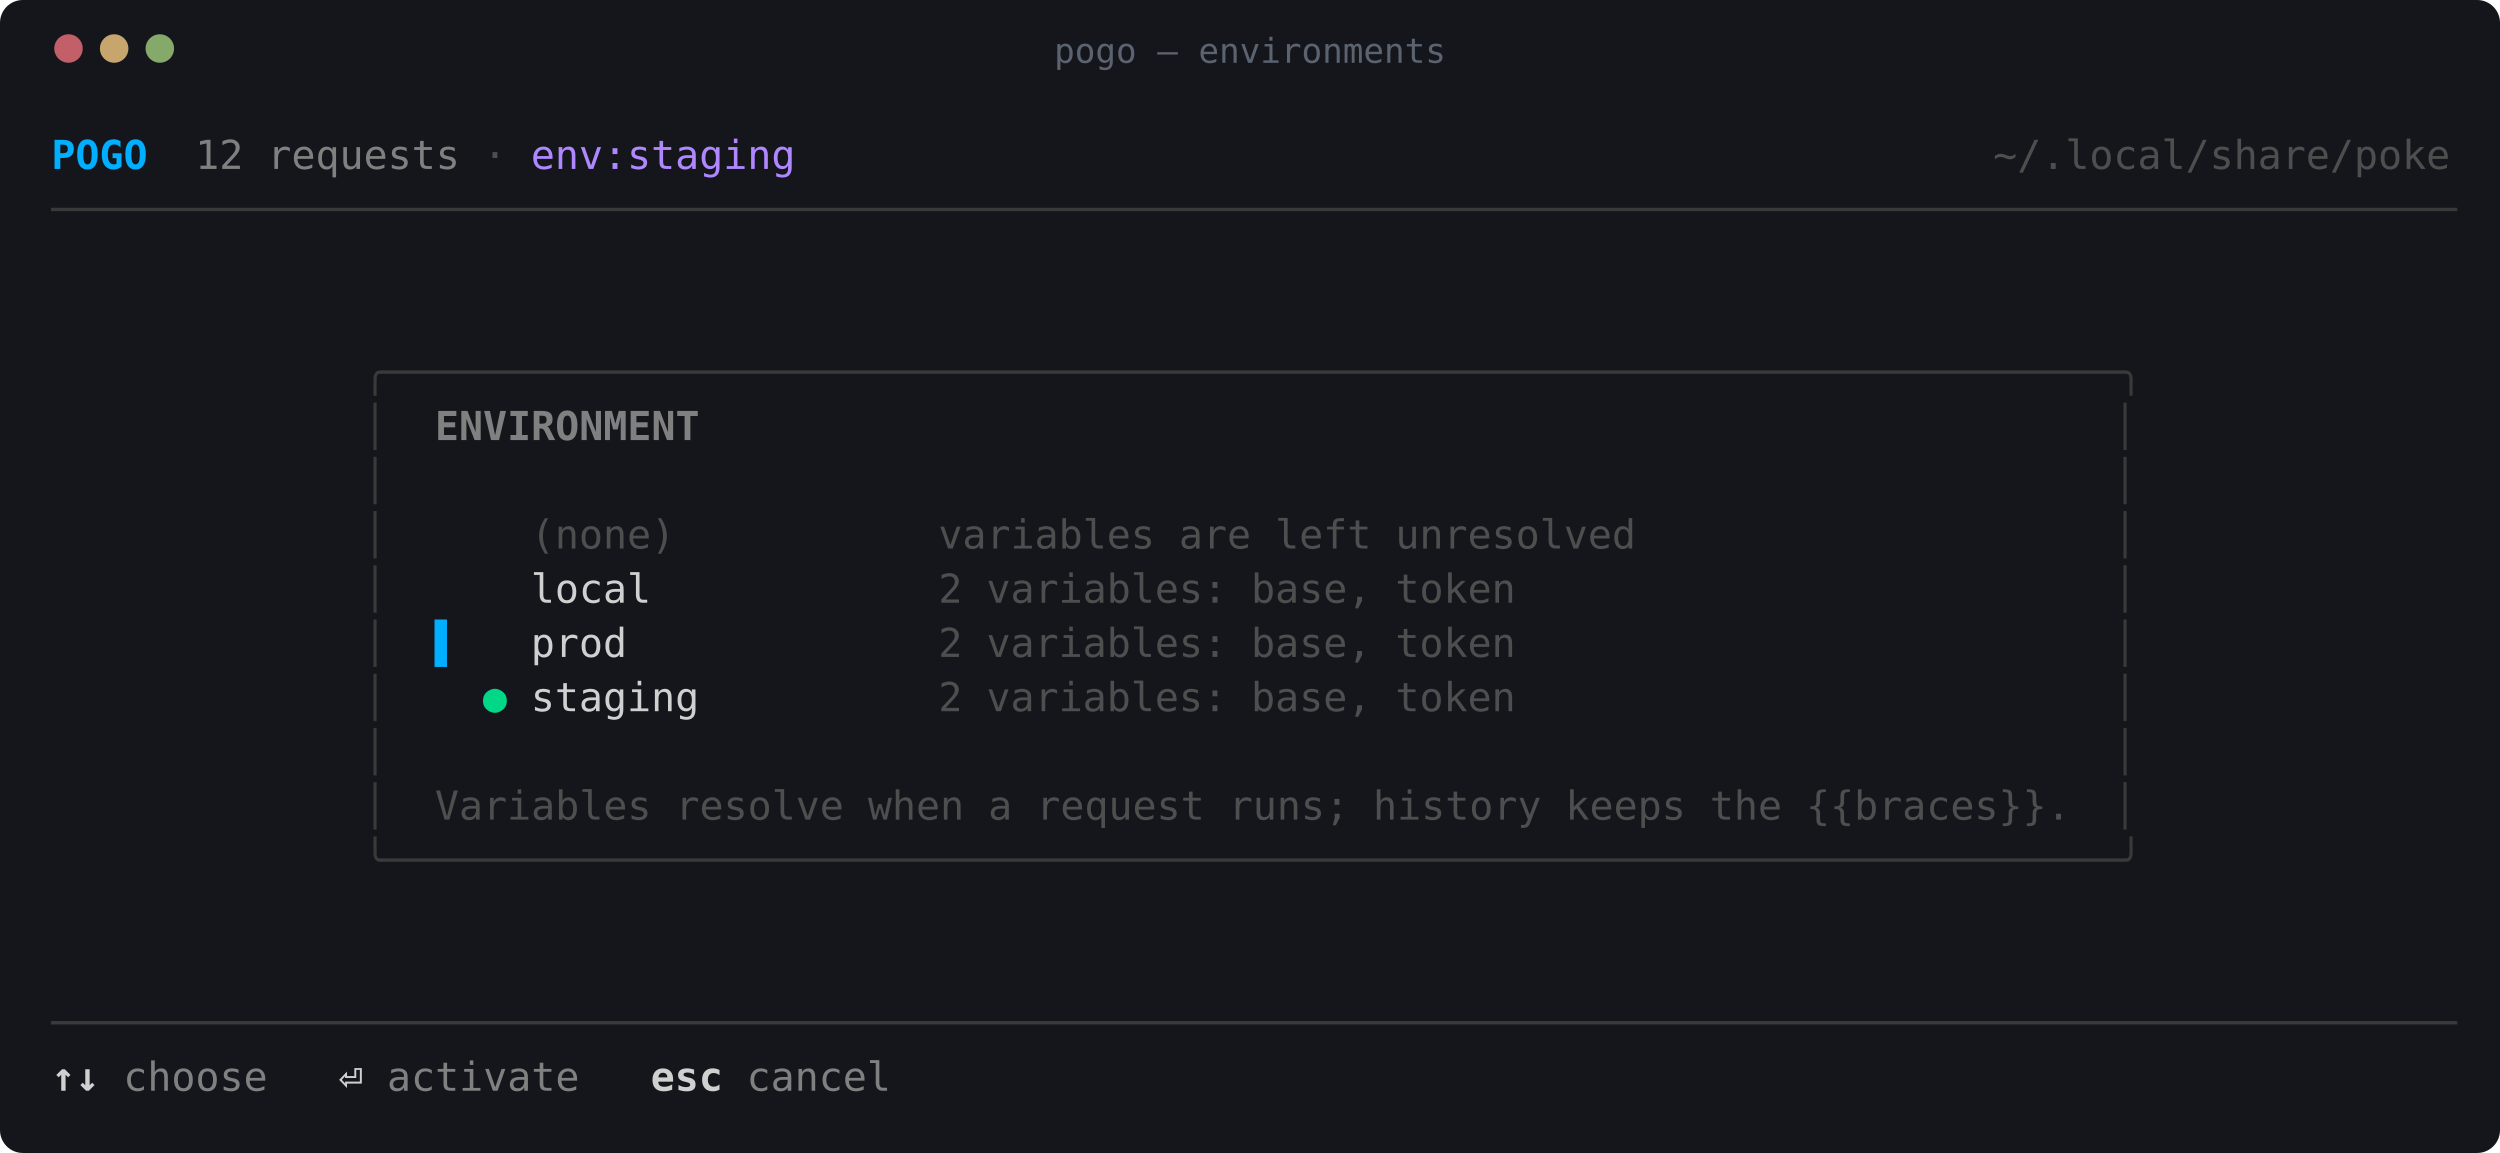
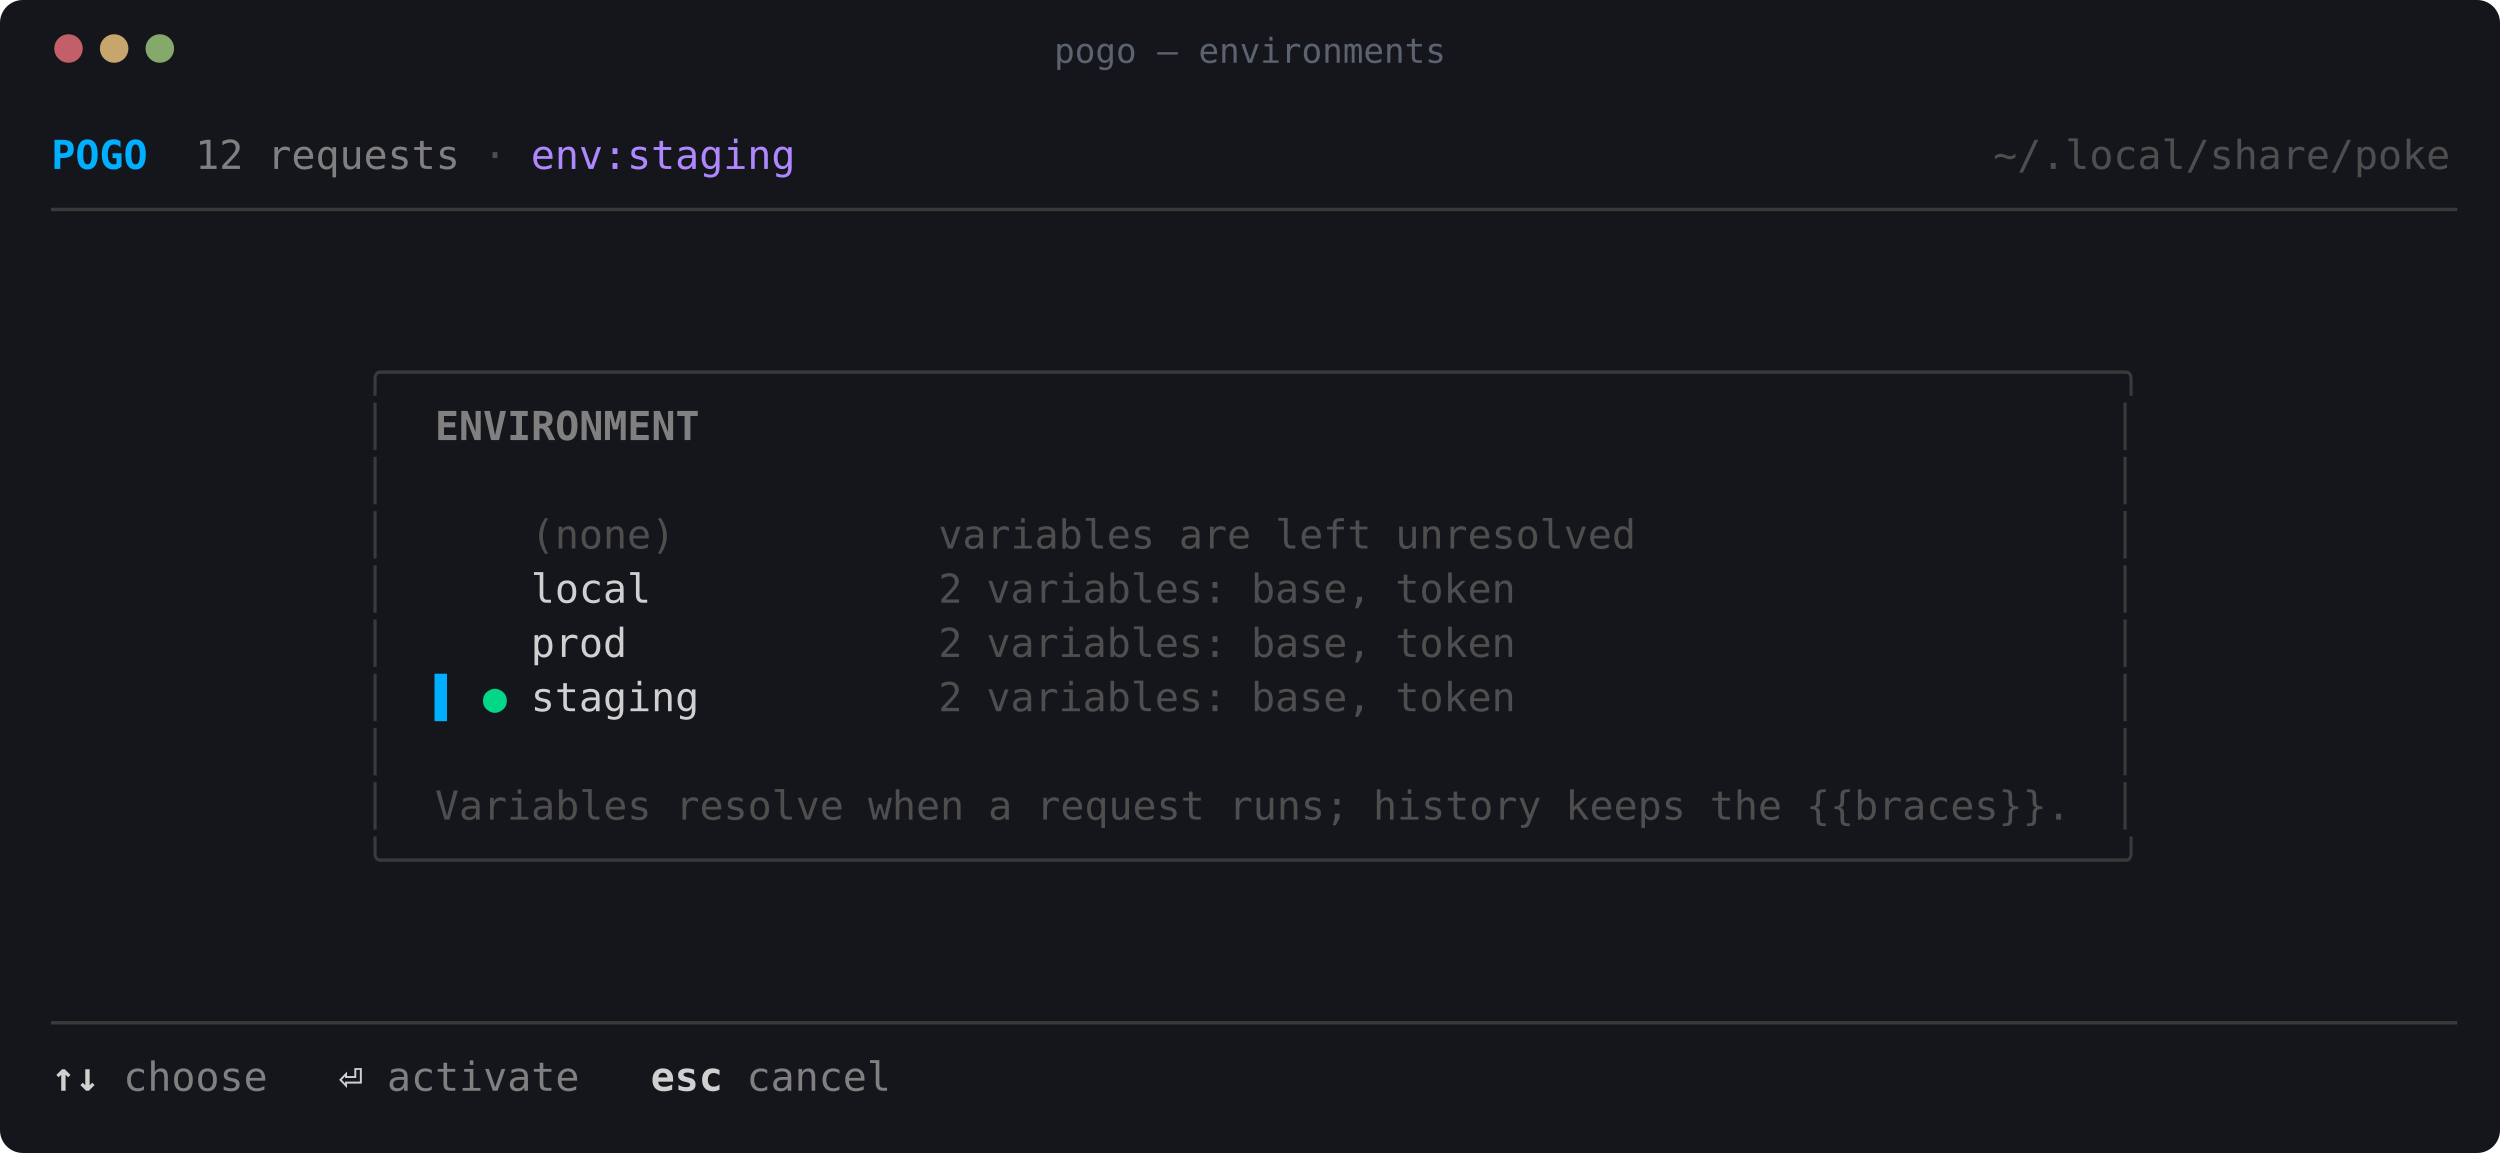
<svg xmlns="http://www.w3.org/2000/svg" width="876" height="404" viewBox="0 0 876 404" font-family="ui-monospace,SFMono-Regular,Menlo,Consolas,'DejaVu Sans Mono',monospace" font-size="14.0">
  <rect width="876" height="404" rx="8" fill="#14161c" />
  <circle cx="24" cy="17" r="5" fill="#e06c75" opacity="0.85" />
  <circle cx="40" cy="17" r="5" fill="#e5c07b" opacity="0.85" />
  <circle cx="56" cy="17" r="5" fill="#98c379" opacity="0.85" />
  <text x="438" y="22" fill="#5c6370" font-size="12" text-anchor="middle">pogo — environments</text>
  <text x="18.0" y="59.2" fill="#00afff" font-weight="600" xml:space="preserve">POGO</text>
  <text x="51.6" y="59.2" fill="#c8ccd4" xml:space="preserve">  </text>
  <text x="68.4" y="59.2" fill="#808080" xml:space="preserve">12 requests</text>
  <text x="160.8" y="59.2" fill="#4e4e4e" xml:space="preserve"> · </text>
  <text x="186.0" y="59.2" fill="#af87ff" xml:space="preserve">env:staging</text>
  <text x="278.4" y="59.2" fill="#c8ccd4" xml:space="preserve">                                                  </text>
  <text x="698.4" y="59.2" fill="#4e4e4e" xml:space="preserve">~/.local/share/poke</text>
  <text x="18.0" y="78.2" fill="#3a3a3a" xml:space="preserve">────────────────────────────────────────────────────────────────────────────────────────────────────</text>
  <text x="18.0" y="97.2" fill="#c8ccd4" xml:space="preserve">                                                                                                    </text>
  <text x="18.0" y="116.2" fill="#c8ccd4" xml:space="preserve">                                                                                                    </text>
  <text x="18.0" y="135.2" fill="#c8ccd4" xml:space="preserve">             </text>
  <text x="127.2" y="135.2" fill="#3a3a3a" xml:space="preserve">╭────────────────────────────────────────────────────────────────────────╮</text>
  <text x="748.8" y="135.2" fill="#c8ccd4" xml:space="preserve">             </text>
  <text x="18.0" y="154.2" fill="#c8ccd4" xml:space="preserve">             </text>
  <text x="127.2" y="154.2" fill="#3a3a3a" xml:space="preserve">│</text>
  <text x="135.6" y="154.2" fill="#c8ccd4" xml:space="preserve">  </text>
  <text x="152.4" y="154.2" fill="#808080" font-weight="600" xml:space="preserve">ENVIRONMENT</text>
  <text x="244.8" y="154.2" fill="#c8ccd4" xml:space="preserve">                                                           </text>
  <text x="740.4" y="154.2" fill="#3a3a3a" xml:space="preserve">│</text>
  <text x="748.8" y="154.2" fill="#c8ccd4" xml:space="preserve">             </text>
  <text x="18.0" y="173.2" fill="#c8ccd4" xml:space="preserve">             </text>
  <text x="127.2" y="173.2" fill="#3a3a3a" xml:space="preserve">│</text>
  <text x="135.6" y="173.2" fill="#c8ccd4" xml:space="preserve">                                                                        </text>
  <text x="740.4" y="173.2" fill="#3a3a3a" xml:space="preserve">│</text>
  <text x="748.8" y="173.2" fill="#c8ccd4" xml:space="preserve">             </text>
  <text x="18.0" y="192.2" fill="#c8ccd4" xml:space="preserve">             </text>
  <text x="127.2" y="192.2" fill="#3a3a3a" xml:space="preserve">│</text>
  <text x="135.6" y="192.2" fill="#c8ccd4" xml:space="preserve">      </text>
  <text x="186.0" y="192.2" fill="#4e4e4e" xml:space="preserve">(none)</text>
  <text x="236.4" y="192.2" fill="#c8ccd4" xml:space="preserve">           </text>
  <text x="328.8" y="192.2" fill="#4e4e4e" xml:space="preserve">variables are left unresolved</text>
  <text x="572.4" y="192.2" fill="#c8ccd4" xml:space="preserve">                    </text>
  <text x="740.4" y="192.2" fill="#3a3a3a" xml:space="preserve">│</text>
  <text x="748.8" y="192.2" fill="#c8ccd4" xml:space="preserve">             </text>
  <text x="18.0" y="211.2" fill="#c8ccd4" xml:space="preserve">             </text>
  <text x="127.2" y="211.2" fill="#3a3a3a" xml:space="preserve">│</text>
  <text x="135.6" y="211.2" fill="#c8ccd4" xml:space="preserve">      </text>
  <text x="186.0" y="211.2" fill="#d0d0d0" xml:space="preserve">local</text>
  <text x="228.0" y="211.2" fill="#c8ccd4" xml:space="preserve">            </text>
  <text x="328.8" y="211.2" fill="#4e4e4e" xml:space="preserve">2 variables: base, token</text>
  <text x="530.4" y="211.2" fill="#c8ccd4" xml:space="preserve">                         </text>
  <text x="740.4" y="211.2" fill="#3a3a3a" xml:space="preserve">│</text>
  <text x="748.8" y="211.2" fill="#c8ccd4" xml:space="preserve">             </text>
  <text x="18.0" y="230.2" fill="#c8ccd4" xml:space="preserve">             </text>
  <text x="127.2" y="230.2" fill="#3a3a3a" xml:space="preserve">│</text>
-   <text x="135.6" y="230.2" fill="#c8ccd4" xml:space="preserve">  </text>
-   <text x="152.4" y="230.2" fill="#00afff" font-weight="600" xml:space="preserve">▌ </text>
-   <text x="169.2" y="230.2" fill="#c8ccd4" xml:space="preserve">  </text>
+   <text x="135.6" y="230.2" fill="#c8ccd4" xml:space="preserve">      </text>
  <text x="186.0" y="230.2" fill="#d0d0d0" xml:space="preserve">prod</text>
  <text x="219.6" y="230.2" fill="#c8ccd4" xml:space="preserve">             </text>
  <text x="328.8" y="230.2" fill="#4e4e4e" xml:space="preserve">2 variables: base, token</text>
  <text x="530.4" y="230.2" fill="#c8ccd4" xml:space="preserve">                         </text>
  <text x="740.4" y="230.2" fill="#3a3a3a" xml:space="preserve">│</text>
  <text x="748.8" y="230.2" fill="#c8ccd4" xml:space="preserve">             </text>
  <text x="18.0" y="249.2" fill="#c8ccd4" xml:space="preserve">             </text>
  <text x="127.2" y="249.2" fill="#3a3a3a" xml:space="preserve">│</text>
-   <text x="135.6" y="249.2" fill="#c8ccd4" xml:space="preserve">    </text>
+   <text x="135.6" y="249.2" fill="#c8ccd4" xml:space="preserve">  </text>
+   <text x="152.4" y="249.2" fill="#00afff" font-weight="600" xml:space="preserve">▌ </text>
  <text x="169.2" y="249.2" fill="#00d787" xml:space="preserve">●</text>
  <text x="177.6" y="249.2" fill="#c8ccd4" xml:space="preserve"> </text>
  <text x="186.0" y="249.2" fill="#d0d0d0" xml:space="preserve">staging</text>
  <text x="244.8" y="249.2" fill="#c8ccd4" xml:space="preserve">          </text>
  <text x="328.8" y="249.2" fill="#4e4e4e" xml:space="preserve">2 variables: base, token</text>
  <text x="530.4" y="249.2" fill="#c8ccd4" xml:space="preserve">                         </text>
  <text x="740.4" y="249.2" fill="#3a3a3a" xml:space="preserve">│</text>
  <text x="748.8" y="249.2" fill="#c8ccd4" xml:space="preserve">             </text>
  <text x="18.0" y="268.2" fill="#c8ccd4" xml:space="preserve">             </text>
  <text x="127.2" y="268.2" fill="#3a3a3a" xml:space="preserve">│</text>
  <text x="135.6" y="268.2" fill="#c8ccd4" xml:space="preserve">                                                                        </text>
  <text x="740.4" y="268.2" fill="#3a3a3a" xml:space="preserve">│</text>
  <text x="748.8" y="268.2" fill="#c8ccd4" xml:space="preserve">             </text>
  <text x="18.0" y="287.2" fill="#c8ccd4" xml:space="preserve">             </text>
  <text x="127.2" y="287.2" fill="#3a3a3a" xml:space="preserve">│</text>
  <text x="135.6" y="287.2" fill="#c8ccd4" xml:space="preserve">  </text>
  <text x="152.4" y="287.2" fill="#4e4e4e" xml:space="preserve">Variables resolve when a request runs; history keeps the {{braces}}.</text>
  <text x="723.6" y="287.2" fill="#c8ccd4" xml:space="preserve">  </text>
  <text x="740.4" y="287.2" fill="#3a3a3a" xml:space="preserve">│</text>
  <text x="748.8" y="287.2" fill="#c8ccd4" xml:space="preserve">             </text>
  <text x="18.0" y="306.2" fill="#c8ccd4" xml:space="preserve">             </text>
  <text x="127.2" y="306.2" fill="#3a3a3a" xml:space="preserve">╰────────────────────────────────────────────────────────────────────────╯</text>
  <text x="748.8" y="306.2" fill="#c8ccd4" xml:space="preserve">             </text>
  <text x="18.0" y="325.2" fill="#c8ccd4" xml:space="preserve">                                                                                                    </text>
  <text x="18.0" y="344.2" fill="#c8ccd4" xml:space="preserve">                                                                                                    </text>
  <text x="18.0" y="363.2" fill="#3a3a3a" xml:space="preserve">────────────────────────────────────────────────────────────────────────────────────────────────────</text>
  <text x="18.0" y="382.2" fill="#d0d0d0" font-weight="600" xml:space="preserve">↑↓</text>
  <text x="34.8" y="382.2" fill="#c8ccd4" xml:space="preserve"> </text>
  <text x="43.2" y="382.2" fill="#808080" xml:space="preserve">choose</text>
  <text x="93.6" y="382.2" fill="#4e4e4e" xml:space="preserve">   </text>
  <text x="118.8" y="382.2" fill="#d0d0d0" font-weight="600" xml:space="preserve">⏎</text>
  <text x="127.2" y="382.2" fill="#c8ccd4" xml:space="preserve"> </text>
  <text x="135.6" y="382.2" fill="#808080" xml:space="preserve">activate</text>
  <text x="202.8" y="382.2" fill="#4e4e4e" xml:space="preserve">   </text>
  <text x="228.0" y="382.2" fill="#d0d0d0" font-weight="600" xml:space="preserve">esc</text>
  <text x="253.2" y="382.2" fill="#c8ccd4" xml:space="preserve"> </text>
  <text x="261.6" y="382.2" fill="#808080" xml:space="preserve">cancel</text>
  <text x="312.0" y="382.2" fill="#c8ccd4" xml:space="preserve">                                                                 </text>
</svg>
